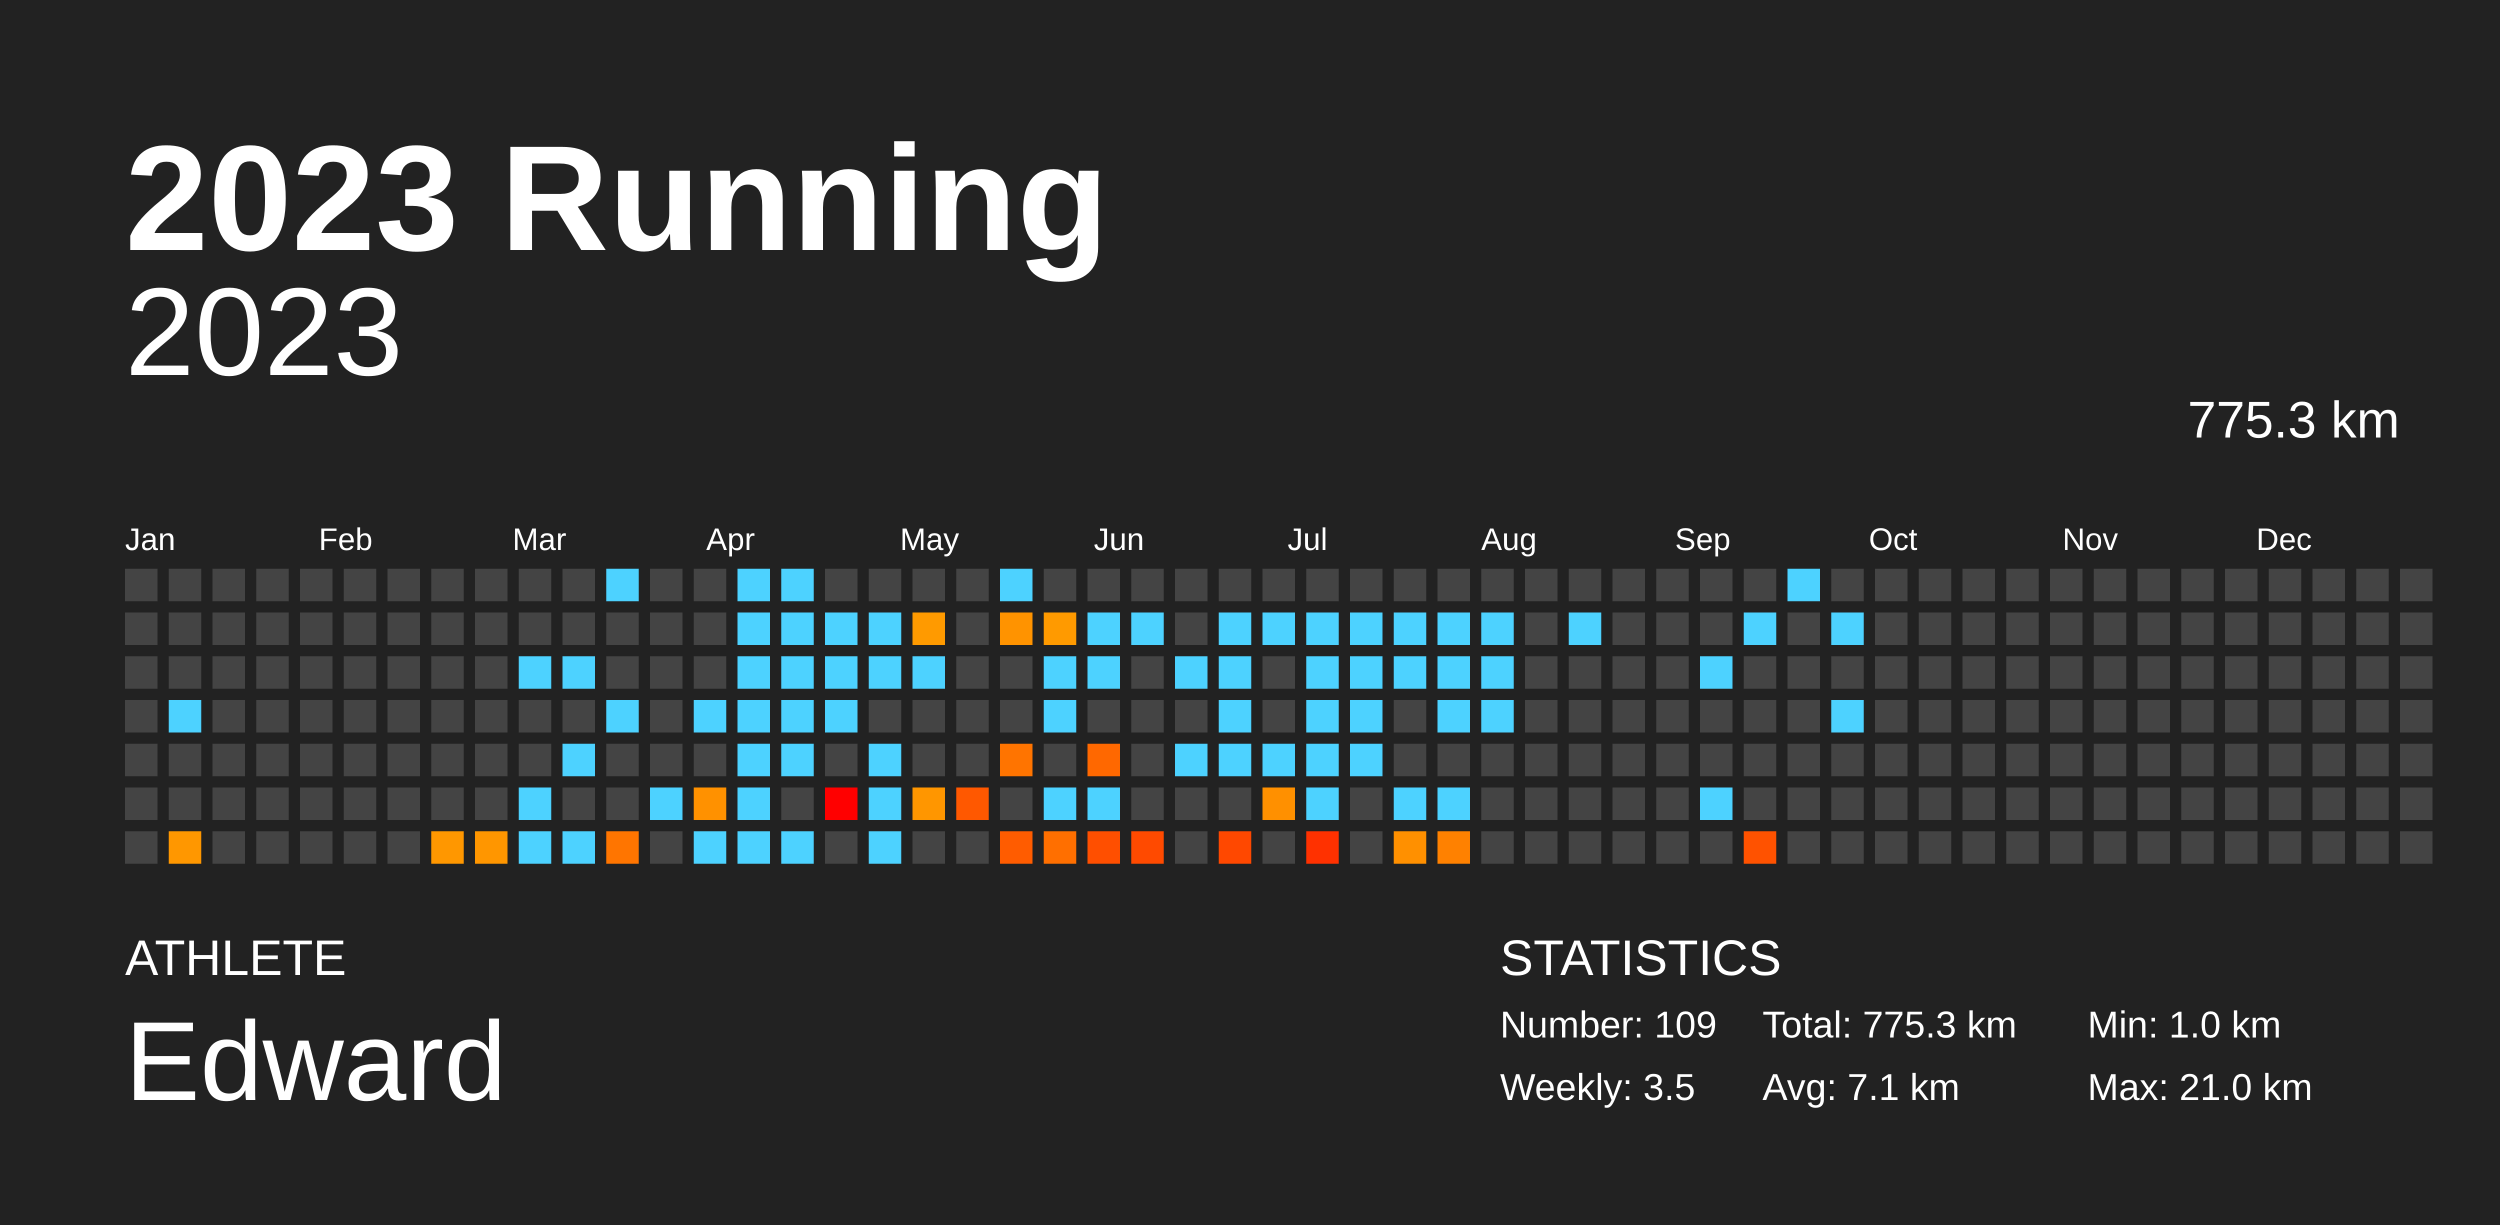
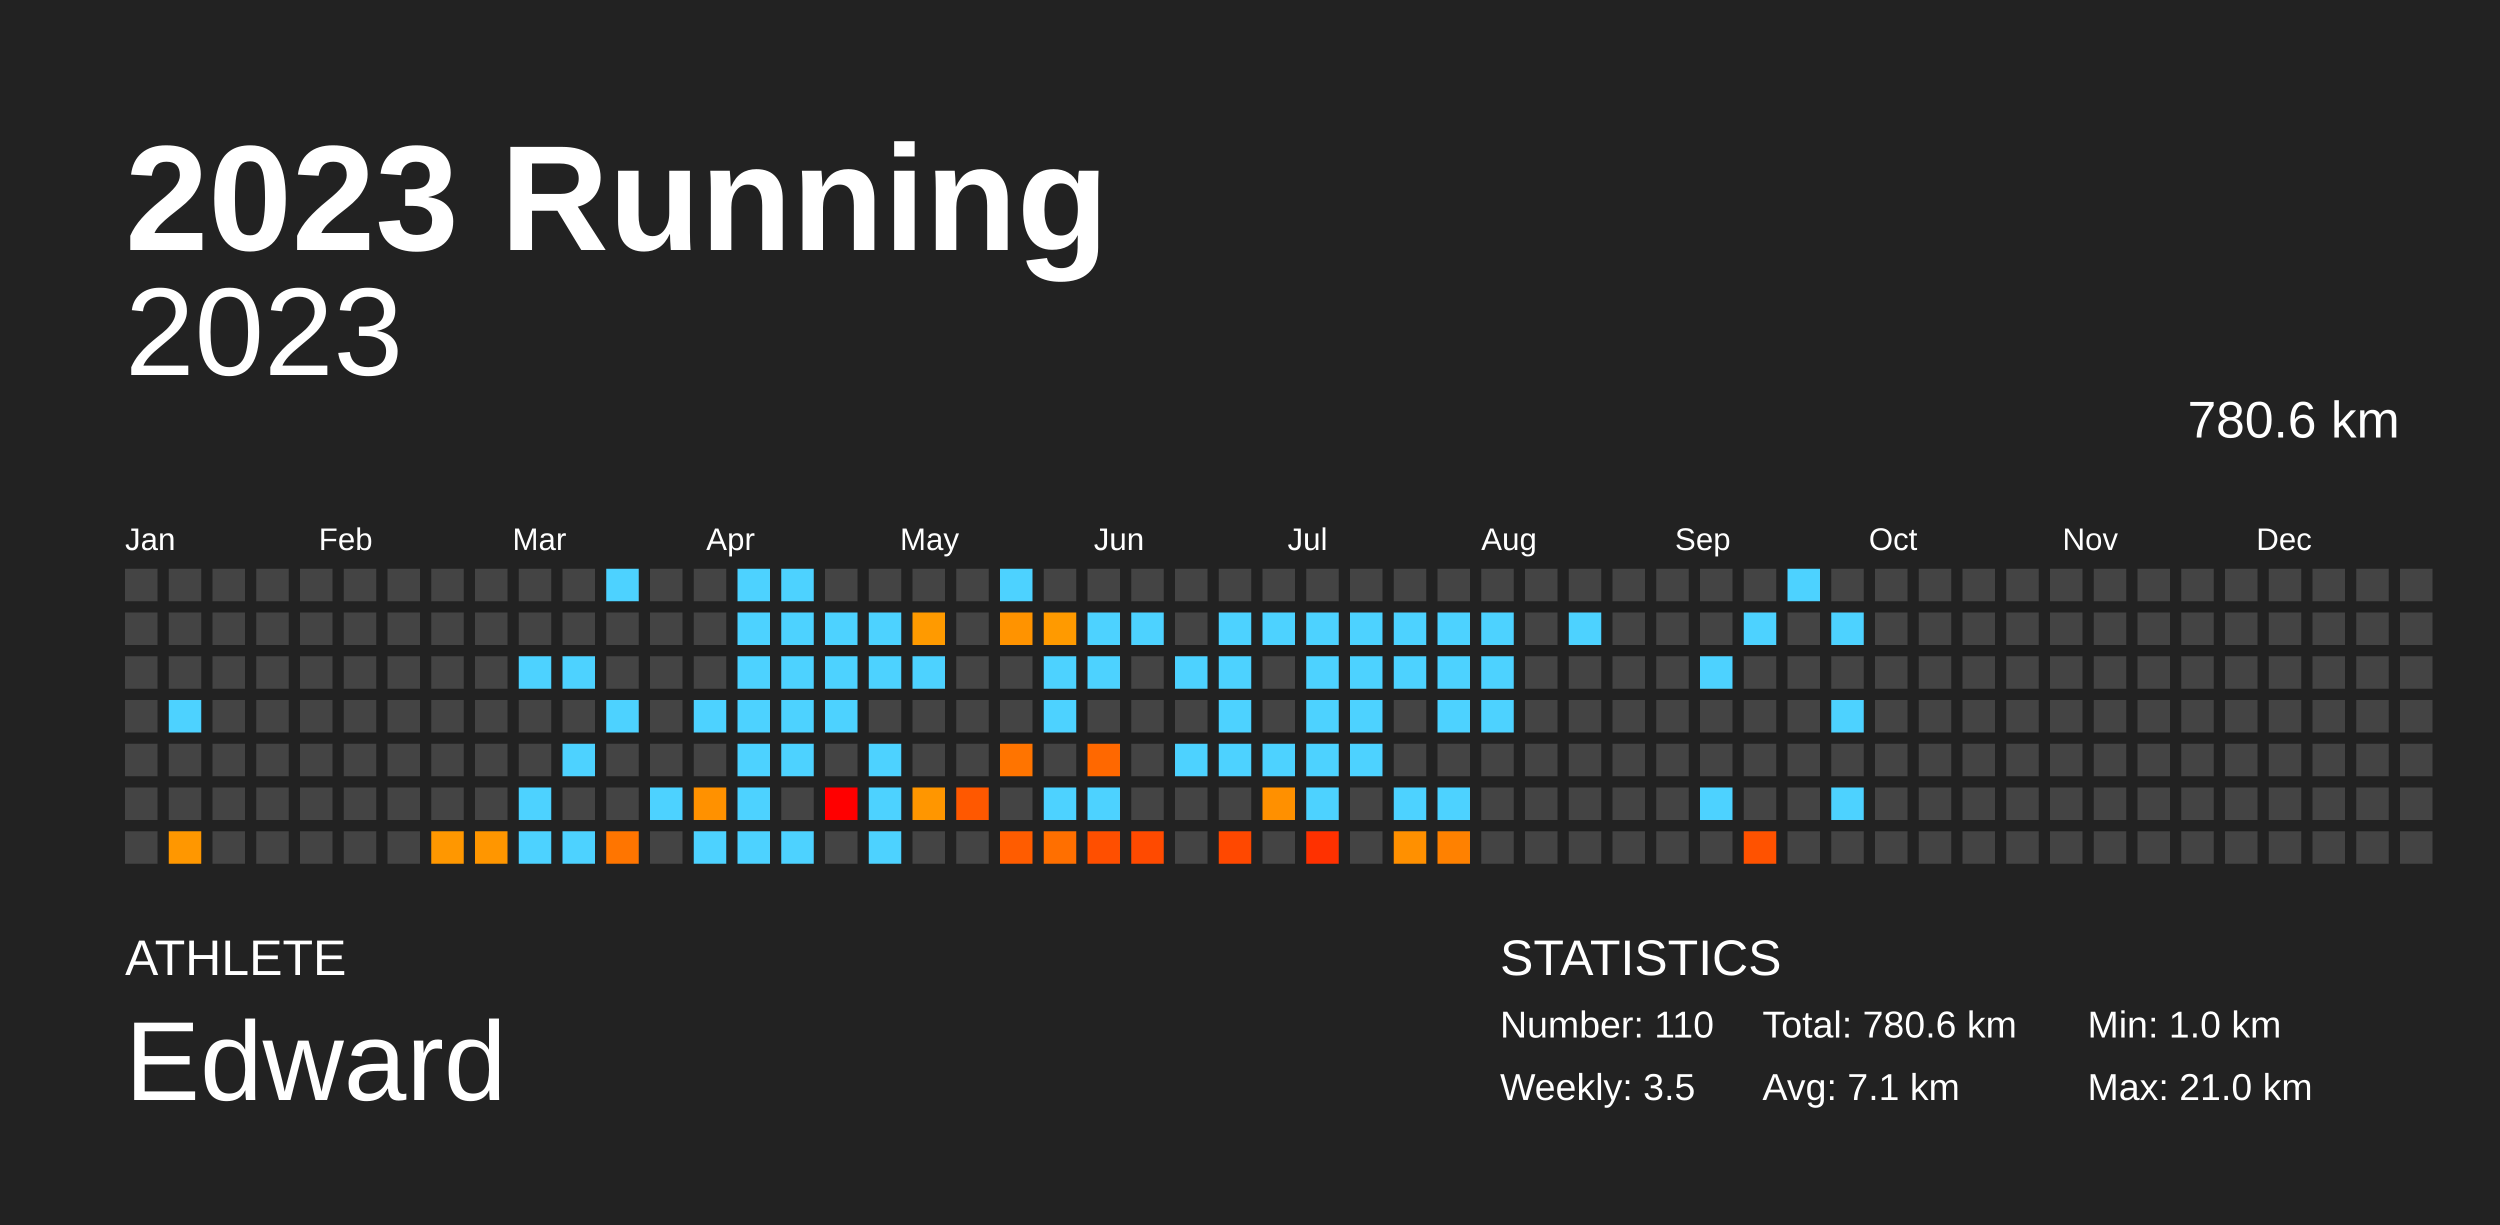
<svg xmlns="http://www.w3.org/2000/svg" baseProfile="full" height="98mm" version="1.1" viewBox="0,0,200,98" width="200mm">
  <defs />
  <rect fill="#222222" height="98" width="200" x="0" y="0" />
  <text fill="#FFFFFF" style="font-size:12px; font-family:Arial; font-weight:bold;" x="10" y="20">2023 Running</text>
  <text fill="#FFFFFF" style="font-size:4px; font-family:Arial" x="10" y="78">ATHLETE</text>
  <text fill="#FFFFFF" style="font-size:9px; font-family:Arial" x="10" y="88">Edward</text>
  <text fill="#FFFFFF" style="font-size:4px; font-family:Arial" x="120" y="78">STATISTICS</text>
-   <text fill="#FFFFFF" style="font-size:3px; font-family:Arial" x="120" y="83">Number: 109</text>
+   <text fill="#FFFFFF" style="font-size:3px; font-family:Arial" x="120" y="83">Number: 110</text>
  <text fill="#FFFFFF" style="font-size:3px; font-family:Arial" x="120" y="88">Weekly: 3.5</text>
-   <text fill="#FFFFFF" style="font-size:3px; font-family:Arial" x="141" y="83">Total: 775.3 km</text>
+   <text fill="#FFFFFF" style="font-size:3px; font-family:Arial" x="141" y="83">Total: 780.6 km</text>
  <text fill="#FFFFFF" style="font-size:3px; font-family:Arial" x="141" y="88">Avg: 7.1 km</text>
  <text fill="#FFFFFF" style="font-size:3px; font-family:Arial" x="167" y="83">Min: 1.0 km</text>
  <text fill="#FFFFFF" style="font-size:3px; font-family:Arial" x="167" y="88">Max: 21.0 km</text>
  <text alignment-baseline="hanging" fill="#FFFFFF" style="font-size:10.0px; font-family:Arial;" x="10" y="30">2023</text>
-   <text alignment-baseline="hanging" fill="#FFFFFF" style="font-size:4.125px; font-family:Arial;" x="175" y="35">775.3 km</text>
+   <text alignment-baseline="hanging" fill="#FFFFFF" style="font-size:4.125px; font-family:Arial;" x="175" y="35">780.6 km</text>
  <text fill="#FFFFFF" style="font-size:2.5px; font-family:Arial" x="10.0" y="44">Jan</text>
  <text fill="#FFFFFF" style="font-size:2.5px; font-family:Arial" x="25.5" y="44">Feb</text>
  <text fill="#FFFFFF" style="font-size:2.5px; font-family:Arial" x="41.0" y="44">Mar</text>
  <text fill="#FFFFFF" style="font-size:2.5px; font-family:Arial" x="56.5" y="44">Apr</text>
  <text fill="#FFFFFF" style="font-size:2.5px; font-family:Arial" x="72.0" y="44">May</text>
  <text fill="#FFFFFF" style="font-size:2.5px; font-family:Arial" x="87.5" y="44">Jun</text>
  <text fill="#FFFFFF" style="font-size:2.5px; font-family:Arial" x="103.0" y="44">Jul</text>
  <text fill="#FFFFFF" style="font-size:2.5px; font-family:Arial" x="118.5" y="44">Aug</text>
  <text fill="#FFFFFF" style="font-size:2.5px; font-family:Arial" x="134.0" y="44">Sep</text>
  <text fill="#FFFFFF" style="font-size:2.5px; font-family:Arial" x="149.5" y="44">Oct</text>
  <text fill="#FFFFFF" style="font-size:2.5px; font-family:Arial" x="165.0" y="44">Nov</text>
  <text fill="#FFFFFF" style="font-size:2.5px; font-family:Arial" x="180.5" y="44">Dec</text>
  <rect fill="#444444" height="2.6" width="2.6" x="10.0" y="45.5" />
  <rect fill="#444444" height="2.6" width="2.6" x="10.0" y="49.0" />
  <rect fill="#444444" height="2.6" width="2.6" x="10.0" y="52.5" />
  <rect fill="#444444" height="2.6" width="2.6" x="10.0" y="56.0" />
  <rect fill="#444444" height="2.6" width="2.6" x="10.0" y="59.5" />
  <rect fill="#444444" height="2.6" width="2.6" x="10.0" y="63.0" />
  <rect fill="#444444" height="2.6" width="2.6" x="10.0" y="66.5" />
  <rect fill="#444444" height="2.6" width="2.6" x="13.5" y="45.5" />
  <rect fill="#444444" height="2.6" width="2.6" x="13.5" y="49.0" />
  <rect fill="#444444" height="2.6" width="2.6" x="13.5" y="52.5" />
  <rect fill="#4dd2ff" height="2.6" width="2.6" x="13.5" y="56.0" />
  <rect fill="#444444" height="2.6" width="2.6" x="13.5" y="59.5" />
  <rect fill="#444444" height="2.6" width="2.6" x="13.5" y="63.0" />
  <rect fill="#ff9700" height="2.6" width="2.6" x="13.5" y="66.5" />
  <rect fill="#444444" height="2.6" width="2.6" x="17.0" y="45.5" />
  <rect fill="#444444" height="2.6" width="2.6" x="17.0" y="49.0" />
  <rect fill="#444444" height="2.6" width="2.6" x="17.0" y="52.5" />
  <rect fill="#444444" height="2.6" width="2.6" x="17.0" y="56.0" />
  <rect fill="#444444" height="2.6" width="2.6" x="17.0" y="59.5" />
  <rect fill="#444444" height="2.6" width="2.6" x="17.0" y="63.0" />
  <rect fill="#444444" height="2.6" width="2.6" x="17.0" y="66.5" />
  <rect fill="#444444" height="2.6" width="2.6" x="20.5" y="45.5" />
  <rect fill="#444444" height="2.6" width="2.6" x="20.5" y="49.0" />
  <rect fill="#444444" height="2.6" width="2.6" x="20.5" y="52.5" />
  <rect fill="#444444" height="2.6" width="2.6" x="20.5" y="56.0" />
  <rect fill="#444444" height="2.6" width="2.6" x="20.5" y="59.5" />
  <rect fill="#444444" height="2.6" width="2.6" x="20.5" y="63.0" />
  <rect fill="#444444" height="2.6" width="2.6" x="20.5" y="66.5" />
  <rect fill="#444444" height="2.6" width="2.6" x="24.0" y="45.5" />
  <rect fill="#444444" height="2.6" width="2.6" x="24.0" y="49.0" />
  <rect fill="#444444" height="2.6" width="2.6" x="24.0" y="52.5" />
  <rect fill="#444444" height="2.6" width="2.6" x="24.0" y="56.0" />
  <rect fill="#444444" height="2.6" width="2.6" x="24.0" y="59.5" />
  <rect fill="#444444" height="2.6" width="2.6" x="24.0" y="63.0" />
  <rect fill="#444444" height="2.6" width="2.6" x="24.0" y="66.5" />
  <rect fill="#444444" height="2.6" width="2.6" x="27.5" y="45.5" />
  <rect fill="#444444" height="2.6" width="2.6" x="27.5" y="49.0" />
  <rect fill="#444444" height="2.6" width="2.6" x="27.5" y="52.5" />
  <rect fill="#444444" height="2.6" width="2.6" x="27.5" y="56.0" />
  <rect fill="#444444" height="2.6" width="2.6" x="27.5" y="59.5" />
  <rect fill="#444444" height="2.6" width="2.6" x="27.5" y="63.0" />
  <rect fill="#444444" height="2.6" width="2.6" x="27.5" y="66.5" />
  <rect fill="#444444" height="2.6" width="2.6" x="31.0" y="45.5" />
  <rect fill="#444444" height="2.6" width="2.6" x="31.0" y="49.0" />
  <rect fill="#444444" height="2.6" width="2.6" x="31.0" y="52.5" />
  <rect fill="#444444" height="2.6" width="2.6" x="31.0" y="56.0" />
  <rect fill="#444444" height="2.6" width="2.6" x="31.0" y="59.5" />
  <rect fill="#444444" height="2.6" width="2.6" x="31.0" y="63.0" />
  <rect fill="#444444" height="2.6" width="2.6" x="31.0" y="66.5" />
  <rect fill="#444444" height="2.6" width="2.6" x="34.5" y="45.5" />
  <rect fill="#444444" height="2.6" width="2.6" x="34.5" y="49.0" />
  <rect fill="#444444" height="2.6" width="2.6" x="34.5" y="52.5" />
  <rect fill="#444444" height="2.6" width="2.6" x="34.5" y="56.0" />
  <rect fill="#444444" height="2.6" width="2.6" x="34.5" y="59.5" />
  <rect fill="#444444" height="2.6" width="2.6" x="34.5" y="63.0" />
  <rect fill="#ff9700" height="2.6" width="2.6" x="34.5" y="66.5" />
  <rect fill="#444444" height="2.6" width="2.6" x="38.0" y="45.5" />
  <rect fill="#444444" height="2.6" width="2.6" x="38.0" y="49.0" />
  <rect fill="#444444" height="2.6" width="2.6" x="38.0" y="52.5" />
  <rect fill="#444444" height="2.6" width="2.6" x="38.0" y="56.0" />
  <rect fill="#444444" height="2.6" width="2.6" x="38.0" y="59.5" />
  <rect fill="#444444" height="2.6" width="2.6" x="38.0" y="63.0" />
  <rect fill="#ff9600" height="2.6" width="2.6" x="38.0" y="66.5" />
  <rect fill="#444444" height="2.6" width="2.6" x="41.5" y="45.5" />
  <rect fill="#444444" height="2.6" width="2.6" x="41.5" y="49.0" />
  <rect fill="#4dd2ff" height="2.6" width="2.6" x="41.5" y="52.5" />
  <rect fill="#444444" height="2.6" width="2.6" x="41.5" y="56.0" />
  <rect fill="#444444" height="2.6" width="2.6" x="41.5" y="59.5" />
  <rect fill="#4dd2ff" height="2.6" width="2.6" x="41.5" y="63.0" />
  <rect fill="#4dd2ff" height="2.6" width="2.6" x="41.5" y="66.5" />
  <rect fill="#444444" height="2.6" width="2.6" x="45.0" y="45.5" />
  <rect fill="#444444" height="2.6" width="2.6" x="45.0" y="49.0" />
  <rect fill="#4dd2ff" height="2.6" width="2.6" x="45.0" y="52.5" />
  <rect fill="#444444" height="2.6" width="2.6" x="45.0" y="56.0" />
  <rect fill="#4dd2ff" height="2.6" width="2.6" x="45.0" y="59.5" />
  <rect fill="#444444" height="2.6" width="2.6" x="45.0" y="63.0" />
  <rect fill="#4dd2ff" height="2.6" width="2.6" x="45.0" y="66.5" />
  <rect fill="#4dd2ff" height="2.6" width="2.6" x="48.5" y="45.5" />
  <rect fill="#444444" height="2.6" width="2.6" x="48.5" y="49.0" />
  <rect fill="#444444" height="2.6" width="2.6" x="48.5" y="52.5" />
  <rect fill="#4dd2ff" height="2.6" width="2.6" x="48.5" y="56.0" />
  <rect fill="#444444" height="2.6" width="2.6" x="48.5" y="59.5" />
  <rect fill="#444444" height="2.6" width="2.6" x="48.5" y="63.0" />
  <rect fill="#ff7500" height="2.6" width="2.6" x="48.5" y="66.5" />
  <rect fill="#444444" height="2.6" width="2.6" x="52.0" y="45.5" />
  <rect fill="#444444" height="2.6" width="2.6" x="52.0" y="49.0" />
  <rect fill="#444444" height="2.6" width="2.6" x="52.0" y="52.5" />
  <rect fill="#444444" height="2.6" width="2.6" x="52.0" y="56.0" />
  <rect fill="#444444" height="2.6" width="2.6" x="52.0" y="59.5" />
  <rect fill="#4dd2ff" height="2.6" width="2.6" x="52.0" y="63.0" />
  <rect fill="#444444" height="2.6" width="2.6" x="52.0" y="66.5" />
  <rect fill="#444444" height="2.6" width="2.6" x="55.5" y="45.5" />
  <rect fill="#444444" height="2.6" width="2.6" x="55.5" y="49.0" />
  <rect fill="#444444" height="2.6" width="2.6" x="55.5" y="52.5" />
  <rect fill="#4dd2ff" height="2.6" width="2.6" x="55.5" y="56.0" />
  <rect fill="#444444" height="2.6" width="2.6" x="55.5" y="59.5" />
  <rect fill="#ff9100" height="2.6" width="2.6" x="55.5" y="63.0" />
  <rect fill="#4dd2ff" height="2.6" width="2.6" x="55.5" y="66.5" />
  <rect fill="#4dd2ff" height="2.6" width="2.6" x="59.0" y="45.5" />
  <rect fill="#4dd2ff" height="2.6" width="2.6" x="59.0" y="49.0" />
  <rect fill="#4dd2ff" height="2.6" width="2.6" x="59.0" y="52.5" />
  <rect fill="#4dd2ff" height="2.6" width="2.6" x="59.0" y="56.0" />
  <rect fill="#4dd2ff" height="2.6" width="2.6" x="59.0" y="59.5" />
  <rect fill="#4dd2ff" height="2.6" width="2.6" x="59.0" y="63.0" />
  <rect fill="#4dd2ff" height="2.6" width="2.6" x="59.0" y="66.5" />
  <rect fill="#4dd2ff" height="2.6" width="2.6" x="62.5" y="45.5" />
  <rect fill="#4dd2ff" height="2.6" width="2.6" x="62.5" y="49.0" />
  <rect fill="#4dd2ff" height="2.6" width="2.6" x="62.5" y="52.5" />
  <rect fill="#4dd2ff" height="2.6" width="2.6" x="62.5" y="56.0" />
  <rect fill="#4dd2ff" height="2.6" width="2.6" x="62.5" y="59.5" />
  <rect fill="#444444" height="2.6" width="2.6" x="62.5" y="63.0" />
  <rect fill="#4dd2ff" height="2.6" width="2.6" x="62.5" y="66.5" />
  <rect fill="#444444" height="2.6" width="2.6" x="66.0" y="45.5" />
  <rect fill="#4dd2ff" height="2.6" width="2.6" x="66.0" y="49.0" />
  <rect fill="#4dd2ff" height="2.6" width="2.6" x="66.0" y="52.5" />
  <rect fill="#4dd2ff" height="2.6" width="2.6" x="66.0" y="56.0" />
  <rect fill="#444444" height="2.6" width="2.6" x="66.0" y="59.5" />
  <rect fill="red" height="2.6" width="2.6" x="66.0" y="63.0" />
  <rect fill="#444444" height="2.6" width="2.6" x="66.0" y="66.5" />
  <rect fill="#444444" height="2.6" width="2.6" x="69.5" y="45.5" />
  <rect fill="#4dd2ff" height="2.6" width="2.6" x="69.5" y="49.0" />
  <rect fill="#4dd2ff" height="2.6" width="2.6" x="69.5" y="52.5" />
  <rect fill="#444444" height="2.6" width="2.6" x="69.5" y="56.0" />
  <rect fill="#4dd2ff" height="2.6" width="2.6" x="69.5" y="59.5" />
  <rect fill="#4dd2ff" height="2.6" width="2.6" x="69.5" y="63.0" />
  <rect fill="#4dd2ff" height="2.6" width="2.6" x="69.5" y="66.5" />
  <rect fill="#444444" height="2.6" width="2.6" x="73.0" y="45.5" />
  <rect fill="#ff9a00" height="2.6" width="2.6" x="73.0" y="49.0" />
  <rect fill="#4dd2ff" height="2.6" width="2.6" x="73.0" y="52.5" />
  <rect fill="#444444" height="2.6" width="2.6" x="73.0" y="56.0" />
  <rect fill="#444444" height="2.6" width="2.6" x="73.0" y="59.5" />
  <rect fill="#ff9600" height="2.6" width="2.6" x="73.0" y="63.0" />
  <rect fill="#444444" height="2.6" width="2.6" x="73.0" y="66.5" />
  <rect fill="#444444" height="2.6" width="2.6" x="76.5" y="45.5" />
  <rect fill="#444444" height="2.6" width="2.6" x="76.5" y="49.0" />
  <rect fill="#444444" height="2.6" width="2.6" x="76.5" y="52.5" />
  <rect fill="#444444" height="2.6" width="2.6" x="76.5" y="56.0" />
  <rect fill="#444444" height="2.6" width="2.6" x="76.5" y="59.5" />
  <rect fill="#ff5800" height="2.6" width="2.6" x="76.5" y="63.0" />
  <rect fill="#444444" height="2.6" width="2.6" x="76.5" y="66.5" />
  <rect fill="#4dd2ff" height="2.6" width="2.6" x="80.0" y="45.5" />
  <rect fill="#ff9300" height="2.6" width="2.6" x="80.0" y="49.0" />
  <rect fill="#444444" height="2.6" width="2.6" x="80.0" y="52.5" />
  <rect fill="#444444" height="2.6" width="2.6" x="80.0" y="56.0" />
  <rect fill="#ff7400" height="2.6" width="2.6" x="80.0" y="59.5" />
  <rect fill="#444444" height="2.6" width="2.6" x="80.0" y="63.0" />
  <rect fill="#ff5c00" height="2.6" width="2.6" x="80.0" y="66.5" />
  <rect fill="#444444" height="2.6" width="2.6" x="83.5" y="45.5" />
  <rect fill="#ff9a00" height="2.6" width="2.6" x="83.5" y="49.0" />
  <rect fill="#4dd2ff" height="2.6" width="2.6" x="83.5" y="52.5" />
  <rect fill="#4dd2ff" height="2.6" width="2.6" x="83.5" y="56.0" />
  <rect fill="#444444" height="2.6" width="2.6" x="83.5" y="59.5" />
  <rect fill="#4dd2ff" height="2.6" width="2.6" x="83.5" y="63.0" />
  <rect fill="#ff6f00" height="2.6" width="2.6" x="83.5" y="66.5" />
  <rect fill="#444444" height="2.6" width="2.6" x="87.0" y="45.5" />
  <rect fill="#4dd2ff" height="2.6" width="2.6" x="87.0" y="49.0" />
  <rect fill="#4dd2ff" height="2.6" width="2.6" x="87.0" y="52.5" />
  <rect fill="#444444" height="2.6" width="2.6" x="87.0" y="56.0" />
  <rect fill="#ff6800" height="2.6" width="2.6" x="87.0" y="59.5" />
  <rect fill="#4dd2ff" height="2.6" width="2.6" x="87.0" y="63.0" />
  <rect fill="#ff4f00" height="2.6" width="2.6" x="87.0" y="66.5" />
  <rect fill="#444444" height="2.6" width="2.6" x="90.5" y="45.5" />
  <rect fill="#4dd2ff" height="2.6" width="2.6" x="90.5" y="49.0" />
  <rect fill="#444444" height="2.6" width="2.6" x="90.5" y="52.5" />
  <rect fill="#444444" height="2.6" width="2.6" x="90.5" y="56.0" />
  <rect fill="#444444" height="2.6" width="2.6" x="90.5" y="59.5" />
  <rect fill="#444444" height="2.6" width="2.6" x="90.5" y="63.0" />
  <rect fill="#ff4a00" height="2.6" width="2.6" x="90.5" y="66.5" />
  <rect fill="#444444" height="2.6" width="2.6" x="94.0" y="45.5" />
  <rect fill="#444444" height="2.6" width="2.6" x="94.0" y="49.0" />
  <rect fill="#4dd2ff" height="2.6" width="2.6" x="94.0" y="52.5" />
  <rect fill="#444444" height="2.6" width="2.6" x="94.0" y="56.0" />
  <rect fill="#4dd2ff" height="2.6" width="2.6" x="94.0" y="59.5" />
  <rect fill="#444444" height="2.6" width="2.6" x="94.0" y="63.0" />
  <rect fill="#444444" height="2.6" width="2.6" x="94.0" y="66.5" />
  <rect fill="#444444" height="2.6" width="2.6" x="97.5" y="45.5" />
  <rect fill="#4dd2ff" height="2.6" width="2.6" x="97.5" y="49.0" />
  <rect fill="#4dd2ff" height="2.6" width="2.6" x="97.5" y="52.5" />
  <rect fill="#4dd2ff" height="2.6" width="2.6" x="97.5" y="56.0" />
  <rect fill="#4dd2ff" height="2.6" width="2.6" x="97.5" y="59.5" />
  <rect fill="#444444" height="2.6" width="2.6" x="97.5" y="63.0" />
  <rect fill="#ff4800" height="2.6" width="2.6" x="97.5" y="66.5" />
  <rect fill="#444444" height="2.6" width="2.6" x="101.0" y="45.5" />
  <rect fill="#4dd2ff" height="2.6" width="2.6" x="101.0" y="49.0" />
  <rect fill="#444444" height="2.6" width="2.6" x="101.0" y="52.5" />
  <rect fill="#444444" height="2.6" width="2.6" x="101.0" y="56.0" />
  <rect fill="#4dd2ff" height="2.6" width="2.6" x="101.0" y="59.5" />
  <rect fill="#ff9000" height="2.6" width="2.6" x="101.0" y="63.0" />
  <rect fill="#444444" height="2.6" width="2.6" x="101.0" y="66.5" />
  <rect fill="#444444" height="2.6" width="2.6" x="104.5" y="45.5" />
  <rect fill="#4dd2ff" height="2.6" width="2.6" x="104.5" y="49.0" />
  <rect fill="#4dd2ff" height="2.6" width="2.6" x="104.5" y="52.5" />
  <rect fill="#4dd2ff" height="2.6" width="2.6" x="104.5" y="56.0" />
  <rect fill="#4dd2ff" height="2.6" width="2.6" x="104.5" y="59.5" />
  <rect fill="#4dd2ff" height="2.6" width="2.6" x="104.5" y="63.0" />
  <rect fill="#ff3100" height="2.6" width="2.6" x="104.5" y="66.5" />
  <rect fill="#444444" height="2.6" width="2.6" x="108.0" y="45.5" />
  <rect fill="#4dd2ff" height="2.6" width="2.6" x="108.0" y="49.0" />
  <rect fill="#4dd2ff" height="2.6" width="2.6" x="108.0" y="52.5" />
  <rect fill="#4dd2ff" height="2.6" width="2.6" x="108.0" y="56.0" />
  <rect fill="#4dd2ff" height="2.6" width="2.6" x="108.0" y="59.5" />
  <rect fill="#444444" height="2.6" width="2.6" x="108.0" y="63.0" />
  <rect fill="#444444" height="2.6" width="2.6" x="108.0" y="66.5" />
  <rect fill="#444444" height="2.6" width="2.6" x="111.5" y="45.5" />
  <rect fill="#4dd2ff" height="2.6" width="2.6" x="111.5" y="49.0" />
  <rect fill="#4dd2ff" height="2.6" width="2.6" x="111.5" y="52.5" />
  <rect fill="#444444" height="2.6" width="2.6" x="111.5" y="56.0" />
  <rect fill="#444444" height="2.6" width="2.6" x="111.5" y="59.5" />
  <rect fill="#4dd2ff" height="2.6" width="2.6" x="111.5" y="63.0" />
  <rect fill="#ff9000" height="2.6" width="2.6" x="111.5" y="66.5" />
  <rect fill="#444444" height="2.6" width="2.6" x="115.0" y="45.5" />
  <rect fill="#4dd2ff" height="2.6" width="2.6" x="115.0" y="49.0" />
  <rect fill="#4dd2ff" height="2.6" width="2.6" x="115.0" y="52.5" />
  <rect fill="#4dd2ff" height="2.6" width="2.6" x="115.0" y="56.0" />
  <rect fill="#444444" height="2.6" width="2.6" x="115.0" y="59.5" />
  <rect fill="#4dd2ff" height="2.6" width="2.6" x="115.0" y="63.0" />
  <rect fill="#ff8100" height="2.6" width="2.6" x="115.0" y="66.5" />
  <rect fill="#444444" height="2.6" width="2.6" x="118.5" y="45.5" />
  <rect fill="#4dd2ff" height="2.6" width="2.6" x="118.5" y="49.0" />
  <rect fill="#4dd2ff" height="2.6" width="2.6" x="118.5" y="52.5" />
  <rect fill="#4dd2ff" height="2.6" width="2.6" x="118.5" y="56.0" />
  <rect fill="#444444" height="2.6" width="2.6" x="118.5" y="59.5" />
  <rect fill="#444444" height="2.6" width="2.6" x="118.5" y="63.0" />
  <rect fill="#444444" height="2.6" width="2.6" x="118.5" y="66.5" />
  <rect fill="#444444" height="2.6" width="2.6" x="122.0" y="45.5" />
  <rect fill="#444444" height="2.6" width="2.6" x="122.0" y="49.0" />
  <rect fill="#444444" height="2.6" width="2.6" x="122.0" y="52.5" />
  <rect fill="#444444" height="2.6" width="2.6" x="122.0" y="56.0" />
  <rect fill="#444444" height="2.6" width="2.6" x="122.0" y="59.5" />
  <rect fill="#444444" height="2.6" width="2.6" x="122.0" y="63.0" />
  <rect fill="#444444" height="2.6" width="2.6" x="122.0" y="66.5" />
  <rect fill="#444444" height="2.6" width="2.6" x="125.5" y="45.5" />
  <rect fill="#4dd2ff" height="2.6" width="2.6" x="125.5" y="49.0" />
  <rect fill="#444444" height="2.6" width="2.6" x="125.5" y="52.5" />
  <rect fill="#444444" height="2.6" width="2.6" x="125.5" y="56.0" />
  <rect fill="#444444" height="2.6" width="2.6" x="125.5" y="59.5" />
  <rect fill="#444444" height="2.6" width="2.6" x="125.5" y="63.0" />
  <rect fill="#444444" height="2.6" width="2.6" x="125.5" y="66.5" />
  <rect fill="#444444" height="2.6" width="2.6" x="129.0" y="45.5" />
  <rect fill="#444444" height="2.6" width="2.6" x="129.0" y="49.0" />
  <rect fill="#444444" height="2.6" width="2.6" x="129.0" y="52.5" />
  <rect fill="#444444" height="2.6" width="2.6" x="129.0" y="56.0" />
  <rect fill="#444444" height="2.6" width="2.6" x="129.0" y="59.5" />
  <rect fill="#444444" height="2.6" width="2.6" x="129.0" y="63.0" />
  <rect fill="#444444" height="2.6" width="2.6" x="129.0" y="66.5" />
  <rect fill="#444444" height="2.6" width="2.6" x="132.5" y="45.5" />
  <rect fill="#444444" height="2.6" width="2.6" x="132.5" y="49.0" />
  <rect fill="#444444" height="2.6" width="2.6" x="132.5" y="52.5" />
  <rect fill="#444444" height="2.6" width="2.6" x="132.5" y="56.0" />
  <rect fill="#444444" height="2.6" width="2.6" x="132.5" y="59.5" />
  <rect fill="#444444" height="2.6" width="2.6" x="132.5" y="63.0" />
  <rect fill="#444444" height="2.6" width="2.6" x="132.5" y="66.5" />
  <rect fill="#444444" height="2.6" width="2.6" x="136.0" y="45.5" />
  <rect fill="#444444" height="2.6" width="2.6" x="136.0" y="49.0" />
  <rect fill="#4dd2ff" height="2.6" width="2.6" x="136.0" y="52.5" />
  <rect fill="#444444" height="2.6" width="2.6" x="136.0" y="56.0" />
  <rect fill="#444444" height="2.6" width="2.6" x="136.0" y="59.5" />
  <rect fill="#4dd2ff" height="2.6" width="2.6" x="136.0" y="63.0" />
  <rect fill="#444444" height="2.6" width="2.6" x="136.0" y="66.5" />
  <rect fill="#444444" height="2.6" width="2.6" x="139.5" y="45.5" />
  <rect fill="#4dd2ff" height="2.6" width="2.6" x="139.5" y="49.0" />
  <rect fill="#444444" height="2.6" width="2.6" x="139.5" y="52.5" />
  <rect fill="#444444" height="2.6" width="2.6" x="139.5" y="56.0" />
  <rect fill="#444444" height="2.6" width="2.6" x="139.5" y="59.5" />
  <rect fill="#444444" height="2.6" width="2.6" x="139.5" y="63.0" />
  <rect fill="#ff5200" height="2.6" width="2.6" x="139.5" y="66.5" />
  <rect fill="#4dd2ff" height="2.6" width="2.6" x="143.0" y="45.5" />
  <rect fill="#444444" height="2.6" width="2.6" x="143.0" y="49.0" />
  <rect fill="#444444" height="2.6" width="2.6" x="143.0" y="52.5" />
  <rect fill="#444444" height="2.6" width="2.6" x="143.0" y="56.0" />
  <rect fill="#444444" height="2.6" width="2.6" x="143.0" y="59.5" />
  <rect fill="#444444" height="2.6" width="2.6" x="143.0" y="63.0" />
  <rect fill="#444444" height="2.6" width="2.6" x="143.0" y="66.5" />
  <rect fill="#444444" height="2.6" width="2.6" x="146.5" y="45.5" />
  <rect fill="#4dd2ff" height="2.6" width="2.6" x="146.5" y="49.0" />
  <rect fill="#444444" height="2.6" width="2.6" x="146.5" y="52.5" />
  <rect fill="#4dd2ff" height="2.6" width="2.6" x="146.5" y="56.0" />
  <rect fill="#444444" height="2.6" width="2.6" x="146.5" y="59.5" />
-   <rect fill="#444444" height="2.6" width="2.6" x="146.5" y="63.0" />
+   <rect fill="#4dd2ff" height="2.6" width="2.6" x="146.5" y="63.0" />
  <rect fill="#444444" height="2.6" width="2.6" x="146.5" y="66.5" />
  <rect fill="#444444" height="2.6" width="2.6" x="150.0" y="45.5" />
  <rect fill="#444444" height="2.6" width="2.6" x="150.0" y="49.0" />
  <rect fill="#444444" height="2.6" width="2.6" x="150.0" y="52.5" />
  <rect fill="#444444" height="2.6" width="2.6" x="150.0" y="56.0" />
  <rect fill="#444444" height="2.6" width="2.6" x="150.0" y="59.5" />
  <rect fill="#444444" height="2.6" width="2.6" x="150.0" y="63.0" />
  <rect fill="#444444" height="2.6" width="2.6" x="150.0" y="66.5" />
  <rect fill="#444444" height="2.6" width="2.6" x="153.5" y="45.5" />
  <rect fill="#444444" height="2.6" width="2.6" x="153.5" y="49.0" />
  <rect fill="#444444" height="2.6" width="2.6" x="153.5" y="52.5" />
  <rect fill="#444444" height="2.6" width="2.6" x="153.5" y="56.0" />
  <rect fill="#444444" height="2.6" width="2.6" x="153.5" y="59.5" />
  <rect fill="#444444" height="2.6" width="2.6" x="153.5" y="63.0" />
  <rect fill="#444444" height="2.6" width="2.6" x="153.5" y="66.5" />
  <rect fill="#444444" height="2.6" width="2.6" x="157.0" y="45.5" />
  <rect fill="#444444" height="2.6" width="2.6" x="157.0" y="49.0" />
  <rect fill="#444444" height="2.6" width="2.6" x="157.0" y="52.5" />
  <rect fill="#444444" height="2.6" width="2.6" x="157.0" y="56.0" />
  <rect fill="#444444" height="2.6" width="2.6" x="157.0" y="59.5" />
  <rect fill="#444444" height="2.6" width="2.6" x="157.0" y="63.0" />
  <rect fill="#444444" height="2.6" width="2.6" x="157.0" y="66.5" />
  <rect fill="#444444" height="2.6" width="2.6" x="160.5" y="45.5" />
  <rect fill="#444444" height="2.6" width="2.6" x="160.5" y="49.0" />
  <rect fill="#444444" height="2.6" width="2.6" x="160.5" y="52.5" />
  <rect fill="#444444" height="2.6" width="2.6" x="160.5" y="56.0" />
  <rect fill="#444444" height="2.6" width="2.6" x="160.5" y="59.5" />
  <rect fill="#444444" height="2.6" width="2.6" x="160.5" y="63.0" />
  <rect fill="#444444" height="2.6" width="2.6" x="160.5" y="66.5" />
  <rect fill="#444444" height="2.6" width="2.6" x="164.0" y="45.5" />
  <rect fill="#444444" height="2.6" width="2.6" x="164.0" y="49.0" />
  <rect fill="#444444" height="2.6" width="2.6" x="164.0" y="52.5" />
  <rect fill="#444444" height="2.6" width="2.6" x="164.0" y="56.0" />
  <rect fill="#444444" height="2.6" width="2.6" x="164.0" y="59.5" />
  <rect fill="#444444" height="2.6" width="2.6" x="164.0" y="63.0" />
  <rect fill="#444444" height="2.6" width="2.6" x="164.0" y="66.5" />
  <rect fill="#444444" height="2.6" width="2.6" x="167.5" y="45.5" />
  <rect fill="#444444" height="2.6" width="2.6" x="167.5" y="49.0" />
  <rect fill="#444444" height="2.6" width="2.6" x="167.5" y="52.5" />
  <rect fill="#444444" height="2.6" width="2.6" x="167.5" y="56.0" />
  <rect fill="#444444" height="2.6" width="2.6" x="167.5" y="59.5" />
  <rect fill="#444444" height="2.6" width="2.6" x="167.5" y="63.0" />
  <rect fill="#444444" height="2.6" width="2.6" x="167.5" y="66.5" />
  <rect fill="#444444" height="2.6" width="2.6" x="171.0" y="45.5" />
  <rect fill="#444444" height="2.6" width="2.6" x="171.0" y="49.0" />
  <rect fill="#444444" height="2.6" width="2.6" x="171.0" y="52.5" />
  <rect fill="#444444" height="2.6" width="2.6" x="171.0" y="56.0" />
  <rect fill="#444444" height="2.6" width="2.6" x="171.0" y="59.5" />
  <rect fill="#444444" height="2.6" width="2.6" x="171.0" y="63.0" />
  <rect fill="#444444" height="2.6" width="2.6" x="171.0" y="66.5" />
  <rect fill="#444444" height="2.6" width="2.6" x="174.5" y="45.5" />
  <rect fill="#444444" height="2.6" width="2.6" x="174.5" y="49.0" />
  <rect fill="#444444" height="2.6" width="2.6" x="174.5" y="52.5" />
  <rect fill="#444444" height="2.6" width="2.6" x="174.5" y="56.0" />
  <rect fill="#444444" height="2.6" width="2.6" x="174.5" y="59.5" />
  <rect fill="#444444" height="2.6" width="2.6" x="174.5" y="63.0" />
  <rect fill="#444444" height="2.6" width="2.6" x="174.5" y="66.5" />
  <rect fill="#444444" height="2.6" width="2.6" x="178.0" y="45.5" />
  <rect fill="#444444" height="2.6" width="2.6" x="178.0" y="49.0" />
  <rect fill="#444444" height="2.6" width="2.6" x="178.0" y="52.5" />
  <rect fill="#444444" height="2.6" width="2.6" x="178.0" y="56.0" />
  <rect fill="#444444" height="2.6" width="2.6" x="178.0" y="59.5" />
  <rect fill="#444444" height="2.6" width="2.6" x="178.0" y="63.0" />
  <rect fill="#444444" height="2.6" width="2.6" x="178.0" y="66.5" />
  <rect fill="#444444" height="2.6" width="2.6" x="181.5" y="45.5" />
  <rect fill="#444444" height="2.6" width="2.6" x="181.5" y="49.0" />
  <rect fill="#444444" height="2.6" width="2.6" x="181.5" y="52.5" />
  <rect fill="#444444" height="2.6" width="2.6" x="181.5" y="56.0" />
  <rect fill="#444444" height="2.6" width="2.6" x="181.5" y="59.5" />
  <rect fill="#444444" height="2.6" width="2.6" x="181.5" y="63.0" />
  <rect fill="#444444" height="2.6" width="2.6" x="181.5" y="66.5" />
  <rect fill="#444444" height="2.6" width="2.6" x="185.0" y="45.5" />
  <rect fill="#444444" height="2.6" width="2.6" x="185.0" y="49.0" />
  <rect fill="#444444" height="2.6" width="2.6" x="185.0" y="52.5" />
  <rect fill="#444444" height="2.6" width="2.6" x="185.0" y="56.0" />
  <rect fill="#444444" height="2.6" width="2.6" x="185.0" y="59.5" />
  <rect fill="#444444" height="2.6" width="2.6" x="185.0" y="63.0" />
  <rect fill="#444444" height="2.6" width="2.6" x="185.0" y="66.5" />
  <rect fill="#444444" height="2.6" width="2.6" x="188.5" y="45.5" />
  <rect fill="#444444" height="2.6" width="2.6" x="188.5" y="49.0" />
  <rect fill="#444444" height="2.6" width="2.6" x="188.5" y="52.5" />
  <rect fill="#444444" height="2.6" width="2.6" x="188.5" y="56.0" />
  <rect fill="#444444" height="2.6" width="2.6" x="188.5" y="59.5" />
  <rect fill="#444444" height="2.6" width="2.6" x="188.5" y="63.0" />
  <rect fill="#444444" height="2.6" width="2.6" x="188.5" y="66.5" />
  <rect fill="#444444" height="2.6" width="2.6" x="192.0" y="45.5" />
  <rect fill="#444444" height="2.6" width="2.6" x="192.0" y="49.0" />
  <rect fill="#444444" height="2.6" width="2.6" x="192.0" y="52.5" />
  <rect fill="#444444" height="2.6" width="2.6" x="192.0" y="56.0" />
  <rect fill="#444444" height="2.6" width="2.6" x="192.0" y="59.5" />
  <rect fill="#444444" height="2.6" width="2.6" x="192.0" y="63.0" />
  <rect fill="#444444" height="2.6" width="2.6" x="192.0" y="66.5" />
</svg>
